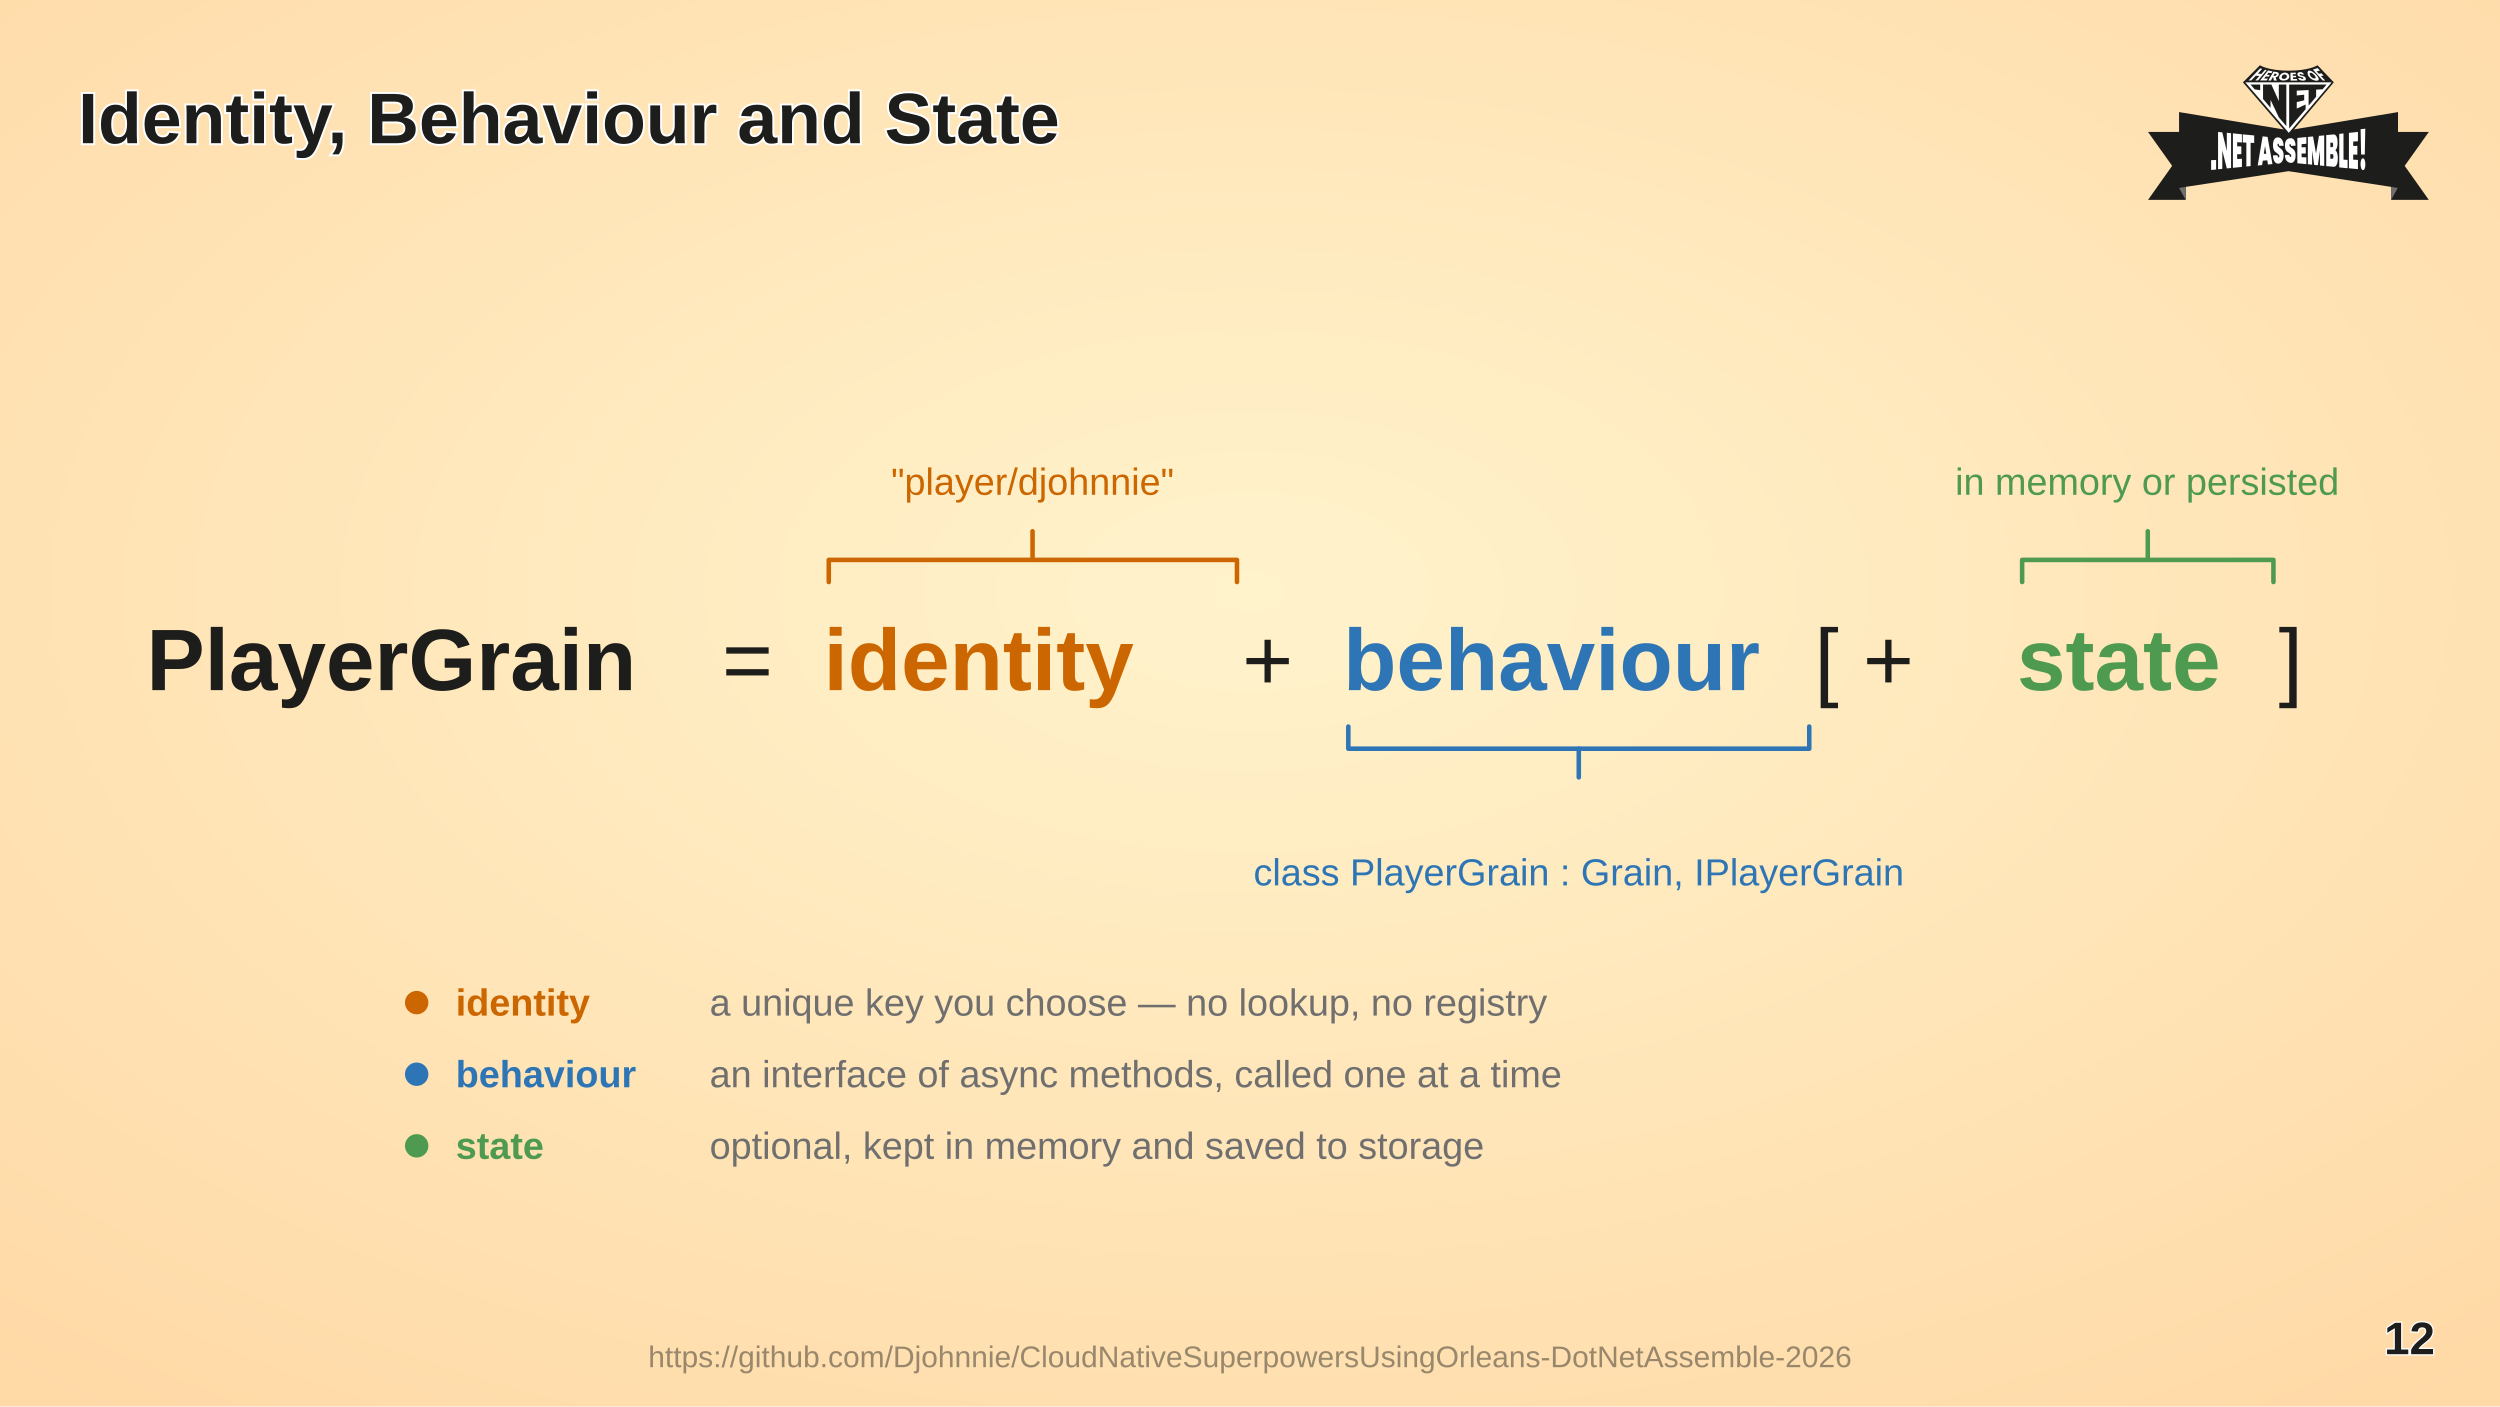
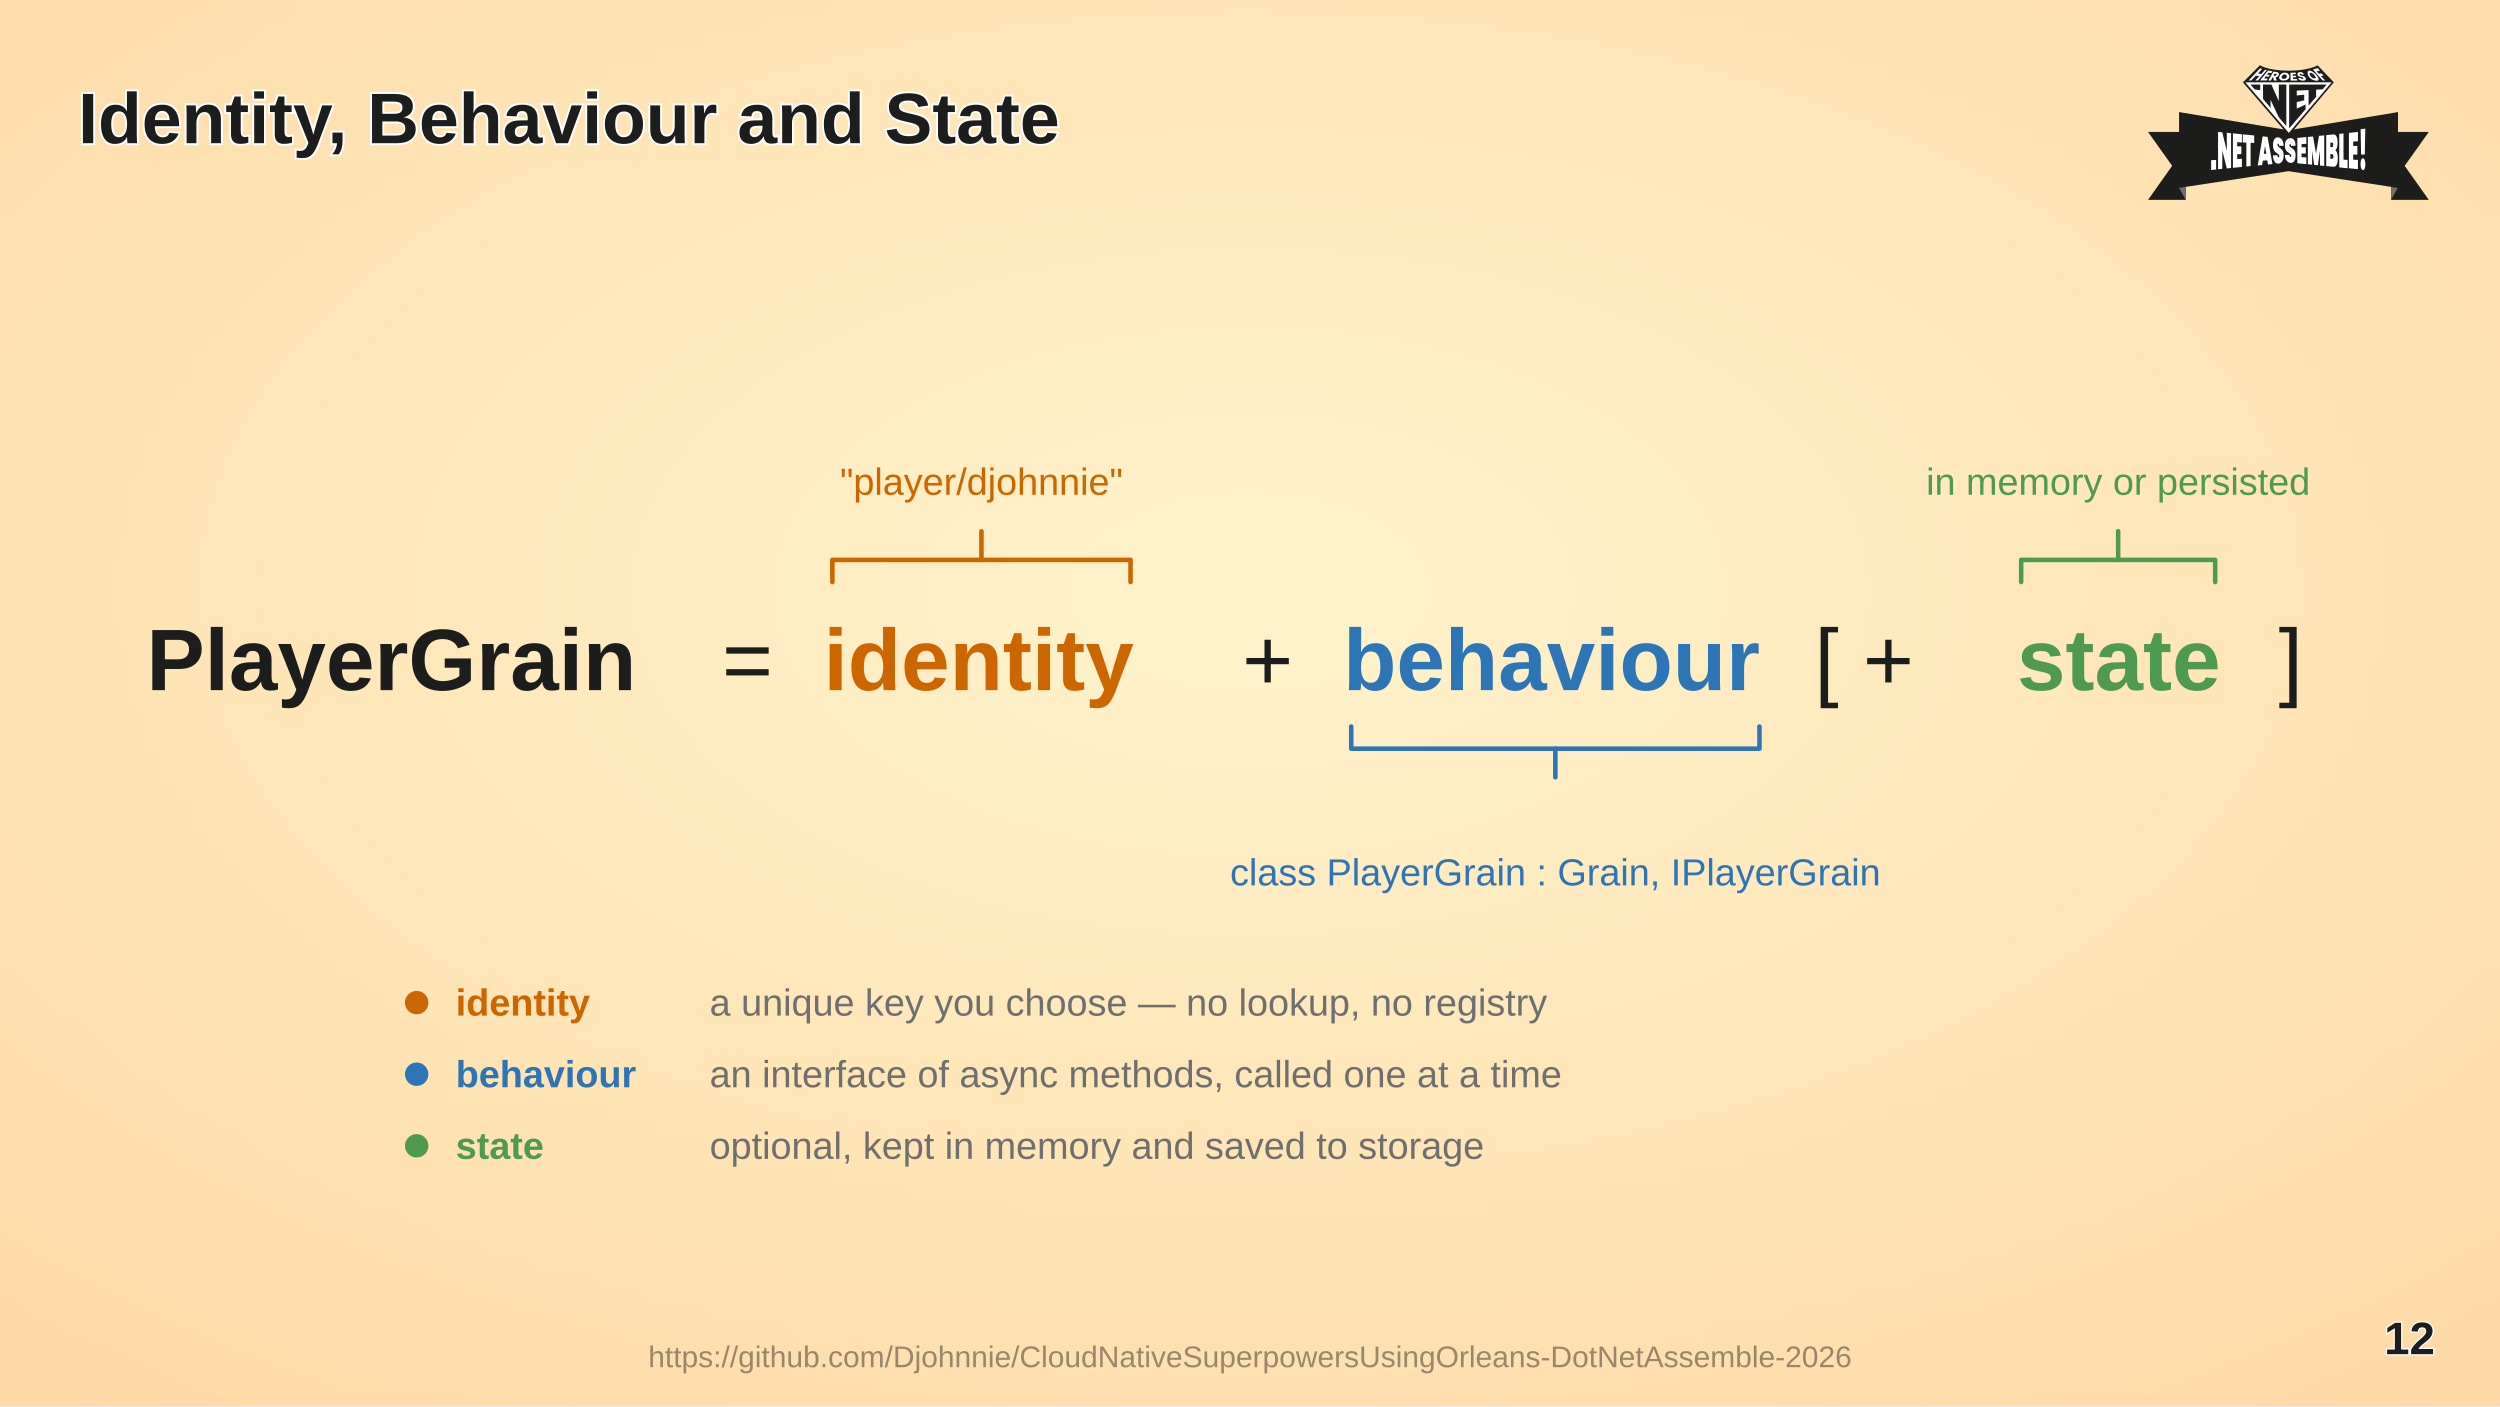
<svg xmlns="http://www.w3.org/2000/svg" version="1.1" width="3840" height="2160" viewBox="0 0 3840 2160">
  <defs>
    <radialGradient id="bgGradient" cx="50%" cy="42%" r="75%" gradientUnits="objectBoundingBox">
      <stop offset="0" style="stop-color:#FFF3CC" />
      <stop offset="1" style="stop-color:#FFD9A6" />
    </radialGradient>
  </defs>
  <rect x="0" y="0" width="3840" height="2160" fill="url(#bgGradient)" />
  <text x="120" y="220" font-family="Arial, Helvetica, sans-serif" font-size="110" font-weight="bold" fill="#1D1D1B" stroke="#FFFFFF" stroke-width="6" paint-order="stroke">Identity, Behaviour and State</text>
  <svg x="3290" y="90" width="450" height="228.4" viewBox="0 0 351 178" preserveAspectRatio="xMidYMid meet">
    <style type="text/css">
	.st0{fill:#1D1D1B;}
	.st1{fill:#706F6F;}
	.st2{fill:#FFFFFF;}
</style>
    <polygon class="st0" points="343.7,87.8 306.8,87.8 306.8,64 175.6,85.8 44.5,64 44.5,87.8 7.3,87.8 36.2,128.4 7.3,169.2   52.5,169.2 52.5,153.6 175.6,134.8 298.5,153.6 298.5,169.2 343.7,169.2 314.8,128.4 " />
    <polygon class="st1" points="44.5,154.9 52.5,169.2 52.5,153.6 " />
    <polygon class="st1" points="298.5,169.2 306.5,154.9 298.5,153.6 " />
    <g>
      <path class="st2" d="M106.8,131c-2,0.2-3.1,0.3-5.1,0.5c-1.8-7.2-3.6-14.3-5.4-21.5v22c-2,0.2-3.1,0.3-5.1,0.5V87.8   c2,0.2,3.1,0.3,5.1,0.5c1.8,7.5,3.6,14.9,5.4,22.4V88.8c2,0.2,3.1,0.3,5.1,0.5V131z" />
      <path class="st2" d="M114.1,100.1v4.9c2,0.1,3,0.1,5,0.1v9.3c-2,0-3,0.1-5,0.1v5.7c2.3-0.1,3.4-0.2,5.7-0.3v9.8   c-3.6,0.4-7.2,0.7-10.8,1.1V89.5c3.6,0.4,7.2,0.7,10.8,1.1v9.8C117.6,100.3,116.4,100.2,114.1,100.1" />
      <path class="st2" d="M134.5,92v9c-1.7-0.1-2.6-0.1-4.3-0.2v27.9c-2,0.2-3.1,0.3-5.1,0.5v-28.6c-1.7-0.1-2.6-0.1-4.3-0.2v-9.7   C125.4,91.1,130,91.6,134.5,92" />
      <path class="st2" d="M149,114c-0.5-3.1-1-6.2-1.5-9.4c-0.5,3.1-1,6.3-1.5,9.4C147.2,114,147.8,114,149,114 M150.2,121.8   c-2.2,0.1-3.2,0.2-5.4,0.4c-0.3,2.1-0.5,3.1-0.8,5.3c-2.1,0.2-3.2,0.3-5.3,0.5c1.9-11.6,3.9-23.3,5.9-34.9c2.3,0.2,3.5,0.3,5.9,0.6   c1.9,10.9,3.9,21.7,5.9,32.6c-2.1,0.2-3.2,0.3-5.4,0.5C150.7,124.7,150.5,123.7,150.2,121.8" />
      <path class="st2" d="M159.1,123.6c-1.6-2.1-2-5-2.1-7.7c2.2-0.1,3.2-0.1,5.4-0.2c0.1,1.8,0.5,2.6,1.2,2.6c0.3,0,0.5-0.1,0.7-0.4   c0.2-0.3,0.3-0.6,0.3-1.2c0-0.7-0.2-1.3-0.6-1.7c-0.4-0.4-1.1-0.9-1.9-1.5c-1-0.7-1.9-1.4-2.6-2c-0.7-0.7-1.3-1.7-1.8-3   c-0.5-1.3-0.7-3-0.7-5.1c0-2.1,0.3-3.8,0.8-5.2c0.5-1.4,1.3-2.4,2.2-3.1c0.9-0.6,2-0.9,3.2-0.8c2,0.2,3.6,1.2,4.7,3   c1.3,1.9,1.9,4.9,1.8,7.2c-2.2-0.1-3.3-0.1-5.5-0.2c0-0.9-0.1-1.5-0.3-1.9c-0.2-0.4-0.5-0.6-0.8-0.6c-0.2,0-0.4,0.1-0.5,0.4   c-0.1,0.3-0.2,0.6-0.2,1.1c0,0.7,0.2,1.3,0.6,1.7c0.4,0.5,1.1,1,1.9,1.7c1,0.7,1.9,1.4,2.5,2.1c0.7,0.7,1.2,1.5,1.7,2.7   c0.5,1.1,0.7,2.5,0.7,4.3c0,1.8-0.2,3.4-0.7,4.9c-0.5,1.5-1.2,2.6-2.1,3.5c-0.9,0.9-2,1.4-3.3,1.6   C161.9,125.9,160.3,125.2,159.1,123.6" />
      <path class="st2" d="M173.4,122.4c-1.5-1.8-2.1-4.8-2.1-7c2.2-0.1,3.2-0.2,5.4-0.1c0.1,1.6,0.5,2.5,1.2,2.5c0.3,0,0.5-0.1,0.7-0.3   c0.2-0.2,0.3-0.6,0.3-1.1c0-0.7-0.2-1.2-0.6-1.7c-0.4-0.4-1.1-0.9-1.9-1.5c-1-0.7-1.9-1.3-2.6-1.9c-0.7-0.6-1.3-1.5-1.8-2.7   c-0.5-1.2-0.7-2.8-0.7-4.6c0-1.9,0.3-3.5,0.8-4.8c0.5-1.3,1.3-2.2,2.2-2.8c0.9-0.6,2-1,3.2-1.1c2-0.2,3.6,0.5,4.7,2   c1.4,1.8,1.9,4.8,1.8,7c-2.2,0.1-3.3,0.1-5.5,0.2c0-0.8-0.1-1.4-0.3-1.7c-0.2-0.3-0.5-0.5-0.8-0.5c-0.2,0-0.4,0.1-0.5,0.4   c-0.1,0.3-0.2,0.6-0.2,1.1c0,0.6,0.2,1.2,0.6,1.6c0.4,0.4,1.1,0.9,1.9,1.5c1,0.7,1.9,1.3,2.5,1.9c0.7,0.6,1.2,1.5,1.7,2.7   c0.5,1.2,0.7,2.6,0.7,4.4c0,1.8-0.2,3.5-0.7,4.9c-0.5,1.4-1.2,2.5-2.1,3.2c-0.9,0.7-2,1-3.3,0.9   C176.3,124.6,174.7,123.9,173.4,122.4" />
      <path class="st2" d="M191.3,102.4v3.8c2-0.1,3-0.1,5-0.1v7.6c-2,0-3-0.1-5-0.1v4.4c2.3,0.1,3.4,0.2,5.7,0.3v8.1   c-3.6-0.4-7.2-0.7-10.8-1.1V95c3.6-0.4,7.2-0.7,10.8-1.1v8.1C194.7,102.2,193.6,102.2,191.3,102.4" />
      <path class="st2" d="M218.4,91.9v36.6c-2-0.2-3-0.3-5.1-0.5v-17.8c-0.8,5.8-1.7,11.7-2.5,17.5c-1.7-0.2-2.6-0.3-4.4-0.4   c-0.8-5.7-1.7-11.4-2.5-17.1v16.8c-2-0.2-3.1-0.3-5.1-0.5V93.8c2.5-0.2,3.7-0.4,6.2-0.6c1.2,6.8,2.4,13.7,3.6,20.5   c1.2-7.1,2.3-14.1,3.5-21.2C214.7,92.2,215.9,92.1,218.4,91.9" />
      <path class="st2" d="M229.1,119.2c0.2-0.4,0.3-1.1,0.3-2c0-1.9-0.5-2.8-1.4-2.8c-0.9,0-1.4,0-2.3,0v5.4c0.9,0,1.4,0.1,2.3,0.1   C228.6,119.8,228.9,119.6,229.1,119.2 M225.8,106c0.8,0,1.2,0,2,0c0.5,0,0.8-0.2,1-0.7c0.2-0.4,0.3-1.1,0.3-2   c0-0.9-0.1-1.6-0.3-2.1c-0.2-0.4-0.6-0.7-1-0.6c-0.8,0-1.2,0.1-2,0.1V106z M233.9,113.1c0.5,1.7,0.8,3.8,0.8,6.1   c0,2.7-0.2,5.6-1.4,7.9c-0.9,1.8-2.3,2.6-4,2.4c-2.8-0.3-5.7-0.6-8.5-0.8V91.6c2.8-0.3,5.5-0.5,8.3-0.8c1.7-0.2,3,0.6,3.9,2.2   c1.3,2.3,1.4,5.1,1.4,7.6c0.1,2.3-0.2,4.3-0.7,5.9c-0.5,1.6-1.2,2.6-2,3.2C232.6,110.2,233.3,111.4,233.9,113.1" />
      <path class="st2" d="M241.5,121c2,0.1,2.9,0.2,4.9,0.3v10c-3.3-0.3-6.7-0.7-10-1V90.1c2-0.2,3.1-0.3,5.1-0.5V121z" />
      <path class="st2" d="M253.1,99.3v5.3c2-0.1,3-0.1,5-0.1V115c-2,0-3-0.1-5-0.1v6.1c2.3,0.1,3.4,0.2,5.7,0.3v11.1   c-3.6-0.4-7.2-0.7-10.8-1.1V88.9c3.6-0.4,7.2-0.7,10.8-1.1V99C256.5,99.1,255.4,99.2,253.1,99.3" />
      <path class="st2" d="M267.6,83.9c-0.2,10.3-0.4,20.6-0.6,31c-1.7,0-2.6-0.1-4.4-0.1c-0.2-10.1-0.4-20.2-0.6-30.3   C264.3,84.3,265.4,84.2,267.6,83.9 M262.7,131.3c-0.5-1.4-0.8-3-0.8-5c0-2,0.3-3.7,0.8-5s1.2-2,2.1-1.9c0.9,0,1.6,0.7,2.1,2.1   c0.5,1.4,0.8,3.1,0.8,5.2c0,2.1-0.3,3.7-0.8,5c-0.5,1.3-1.2,1.9-2.1,1.8C263.9,133.4,263.2,132.7,262.7,131.3" />
    </g>
    <polygon class="st2" points="82.9,121.6 88.9,121.4 88.9,132.8 82.9,133.4 " />
    <g>
      <path class="st2" d="M228.5,28.4l-52.6,62.1l-53.5-62.1l19.1-19.3c0,0,10.1,6.3,34.4,6.3c24.3,0,34.4-6.3,34.4-6.3L228.5,28.4z" />
      <path class="st0" d="M176,92.1L121,28.4l20.4-20.5l0.7,0.4c0.1,0.1,10.2,6.1,33.8,6.1s33.7-6,33.8-6.1l0.7-0.4l0.6,0.6l18.9,19.9   L176,92.1z M123.9,28.5l52.1,60.4l51.2-60.4l-17-18c-1.1,0.6-3.6,1.7-7.6,2.8c-5.1,1.4-13.9,3.2-26.6,3.2c-7,0-17.3-0.6-26.6-3.2   c-4-1.1-6.5-2.3-7.6-2.8L123.9,28.5z" />
      <path class="st0" d="M122.4,28.4h106.1L210.3,9.2c0,0-9.2,6.1-34.4,6.1c-25.2,0-34.4-6.1-34.4-6.1L122.4,28.4z" />
      <path class="st2" d="M149.6,13.7c-3.4,4.2-7,8.2-10.5,12.4c-1.3,0-1.9,0-3.2,0c1.6-1.8,3.2-3.6,4.8-5.3c-1.7-0.2-2.6-0.2-4.3-0.4   c-1.8,1.9-3.6,3.8-5.4,5.7c-1.3,0-1.9,0-3.2,0c4.6-4.8,9.3-9.6,13.8-14.5c1,0.3,1.4,0.4,2.4,0.7c-1.6,1.8-3.3,3.7-5,5.5   c1.6,0.3,2.4,0.4,4,0.6c1.5-1.7,3-3.4,4.5-5.1C148.3,13.4,148.7,13.5,149.6,13.7" />
      <path class="st2" d="M151.5,16.9c-0.7,0.9-1,1.4-1.7,2.3c1.3,0.2,2,0.2,3.4,0.4c-0.5,0.8-0.8,1.2-1.3,2c-1.5-0.1-2.2-0.1-3.6-0.3   c-0.8,1-1.1,1.5-1.9,2.5c1.8,0.1,2.7,0.1,4.5,0.1c-0.5,0.9-0.8,1.3-1.4,2.2c-2.7,0-5.3,0-8,0c3.2-4,6.5-7.9,9.7-12   c2.1,0.5,3.1,0.7,5.2,1.1c-0.5,0.9-0.8,1.3-1.3,2.2C153.6,17.2,152.9,17.1,151.5,16.9" />
      <path class="st2" d="M157.5,20.5c0.7,0,1,0.1,1.7,0.1c0.5,0,0.9-0.1,1.3-0.3c0.3-0.2,0.6-0.5,0.8-0.9c0.2-0.4,0.2-0.7,0-0.9   c-0.1-0.2-0.4-0.4-0.9-0.4c-0.6-0.1-0.9-0.1-1.5-0.2C158.3,19,158,19.5,157.5,20.5 M158.1,26.2c-0.4-1.6-0.6-2.4-0.8-3.9   c-0.3,0-0.4,0-0.7,0c-0.8,1.5-1.2,2.3-2,3.9c-1.3,0-1.9,0-3.2,0c2.1-3.6,4.2-7.1,6.2-10.7c1.4,0.2,2.2,0.4,3.7,0.5   c0.7,0.1,1.3,0.3,1.8,0.7c0.4,0.3,0.7,0.8,0.9,1.3c0.1,0.5,0.1,1-0.1,1.6c-0.2,0.6-0.6,1.2-1.3,1.7c-0.6,0.5-1.4,0.8-2.4,1   c0.4,1.6,0.7,2.4,1.4,4C160.2,26.2,159.5,26.2,158.1,26.2" />
      <path class="st2" d="M172.5,23.5c0.6-0.5,1-1.1,1.1-1.9c0.1-0.8-0.1-1.4-0.6-1.9c-0.5-0.5-1.1-0.8-2-0.8c-0.9,0-1.6,0.2-2.2,0.7   c-0.6,0.5-1.1,1.1-1.3,1.9c-0.2,0.8-0.1,1.5,0.4,2c0.5,0.5,1.2,0.8,2.2,0.8C171.1,24.2,171.9,23.9,172.5,23.5 M166.5,25.7   c-0.9-0.4-1.5-1-1.9-1.8c-0.3-0.8-0.3-1.6,0-2.5c0.3-0.9,0.8-1.7,1.6-2.5s1.5-1.3,2.5-1.7c0.9-0.4,1.8-0.6,2.8-0.5   c1,0,1.8,0.3,2.6,0.7c0.8,0.4,1.4,1,1.8,1.7s0.7,1.5,0.7,2.4c0,0.9-0.3,1.7-0.9,2.4c-0.6,0.7-1.4,1.3-2.5,1.7   c-1,0.4-2.2,0.6-3.4,0.6C168.5,26.3,167.4,26.1,166.5,25.7" />
      <path class="st2" d="M180.6,18.7c0.1,0.8,0.1,1.1,0.2,1.9c1.5,0,2.2,0,3.7-0.1c0.1,0.7,0.2,1.1,0.3,1.8c-1.5,0-2.3,0-3.9,0.1   c0.1,0.8,0.1,1.2,0.2,2c1.8,0,2.8,0,4.6,0c0.2,0.8,0.2,1.1,0.4,1.9c-2.7,0-5.3,0-8,0c-0.1-3.1-0.1-6.2-0.2-9.4   c2.5,0,3.7-0.1,6.2-0.2c0.2,0.8,0.2,1.2,0.4,1.9C183,18.6,182.2,18.7,180.6,18.7" />
      <path class="st2" d="M190.3,26c-0.8-0.2-1.5-0.6-2.1-1.1c-0.6-0.5-0.9-1-1.1-1.6c1.3,0,1.9,0,3.2-0.1c0.2,0.4,0.4,0.6,0.7,0.8   c0.3,0.2,0.7,0.3,1.2,0.3c0.5,0,0.8-0.1,1-0.3c0.2-0.2,0.2-0.4,0.1-0.7c-0.1-0.2-0.3-0.4-0.5-0.6c-0.3-0.2-0.6-0.3-0.9-0.4   c-0.3-0.1-0.8-0.2-1.3-0.3c-0.8-0.2-1.5-0.3-2-0.5c-0.5-0.2-1-0.4-1.4-0.8c-0.4-0.4-0.7-0.8-0.9-1.4c-0.2-0.9,0-1.6,0.5-2.2   c0.6-0.6,1.4-0.9,2.5-1c1.1-0.1,2.1,0.1,2.9,0.6c0.9,0.5,1.5,1.2,2,2.2c-1,0.1-1.6,0.1-2.7,0.2c-0.1-0.3-0.4-0.6-0.7-0.7   c-0.3-0.2-0.6-0.2-1-0.2c-0.3,0-0.5,0.1-0.7,0.3c-0.1,0.2-0.2,0.4-0.1,0.7c0.1,0.3,0.3,0.6,0.7,0.7c0.4,0.2,1,0.3,1.8,0.5   c0.8,0.2,1.5,0.4,2,0.5c0.5,0.2,1,0.5,1.5,0.8c0.5,0.4,0.9,0.9,1.2,1.5c0.3,0.6,0.3,1.1,0.2,1.6c-0.1,0.5-0.5,0.9-1.1,1.2   c-0.6,0.3-1.4,0.4-2.4,0.4C192,26.4,191.1,26.2,190.3,26" />
      <path class="st2" d="M208.2,22.7c0-0.7-0.5-1.5-1.3-2.6c-0.9-1.1-1.8-1.9-2.7-2.5c-0.9-0.6-1.7-0.8-2.3-0.7c-0.7,0.1-1,0.5-1,1.2   c0,0.7,0.3,1.5,0.9,2.5c0.7,1,1.4,1.8,2.3,2.3c0.9,0.6,1.8,0.9,2.7,0.8C207.8,23.7,208.2,23.4,208.2,22.7 M205.3,25.6   c-1.3-0.5-2.4-1.2-3.4-2c-1-0.8-1.8-1.8-2.4-2.8c-0.6-1.1-0.9-2-1-2.9c-0.1-0.9,0-1.7,0.2-2.3c0.3-0.6,0.7-1.1,1.4-1.2   c0.7-0.2,1.5-0.1,2.5,0.3s2.1,1.1,3.3,2c1.2,0.9,2.4,2,3.5,3.3s1.8,2.4,2.2,3.4c0.4,1,0.3,1.8-0.1,2.3c-0.5,0.5-1.3,0.8-2.4,0.8   C207.8,26.4,206.6,26.1,205.3,25.6" />
      <path class="st2" d="M210.6,11.3c1.1,1.2,1.6,1.8,2.7,3c-1.7,0.4-2.5,0.6-4,0.9c1.1,1.2,1.6,1.8,2.6,2.9c1.2-0.2,1.8-0.3,3.2-0.5   c1,1.1,1.6,1.7,2.6,2.8c-1.4,0.1-2.1,0.2-3.4,0.3c1.7,1.8,3.5,3.7,5.3,5.5c-1.2,0-1.8,0-3,0c-4-4.3-7.9-8.7-11.7-13.2   C206.9,12.5,208,12.1,210.6,11.3" />
    </g>
    <polygon class="st0" points="173,80.8 164,70.3 154.1,49.3 154.1,58.9 145.1,48.3 145.1,31 155.1,31 164,50.9 164,31 173,31 " />
    <polygon class="st0" points="199.7,37.6 199.7,56.3 208.7,45.7 208.7,37.1 216.5,36.7 221.3,31 195.7,31 195,31 176.4,31   176.4,83.6 196.1,60.6 196.1,54.9 185.5,59.8 185.5,52 194.4,49.9 194.4,43.2 185.5,44.1 185.5,38.3 " />
    <polygon class="st0" points="135.1,36.8 141.7,37.8 141.7,31 130.1,31 " />
  </svg>
  <text x="225" y="1060" font-family="Arial, Helvetica, sans-serif" font-size="134" font-weight="bold" fill="#1D1D1B" text-anchor="start">PlayerGrain</text>
  <text x="1109" y="1060" font-family="Arial, Helvetica, sans-serif" font-size="134" font-weight="normal" fill="#1D1D1B" text-anchor="start"> = </text>
  <text x="1265" y="1060" font-family="Arial, Helvetica, sans-serif" font-size="134" font-weight="bold" fill="#CC6600" text-anchor="start">identity</text>
  <text x="1908" y="1060" font-family="Arial, Helvetica, sans-serif" font-size="134" font-weight="normal" fill="#1D1D1B" text-anchor="start"> + </text>
  <text x="2063" y="1060" font-family="Arial, Helvetica, sans-serif" font-size="134" font-weight="bold" fill="#2E75B6" text-anchor="start">behaviour</text>
  <text x="2787" y="1060" font-family="Arial, Helvetica, sans-serif" font-size="134" font-weight="normal" fill="#1D1D1B" text-anchor="start">  [ + </text>
  <text x="3098" y="1060" font-family="Arial, Helvetica, sans-serif" font-size="134" font-weight="bold" fill="#4E9A51" text-anchor="start">state</text>
  <text x="3500" y="1060" font-family="Arial, Helvetica, sans-serif" font-size="134" font-weight="normal" fill="#1D1D1B" text-anchor="start"> ]</text>
-   <path d="M 1273 894 L 1273 860 L 1900 860 L 1900 894" fill="none" stroke="#CC6600" stroke-width="7" stroke-linecap="round" stroke-linejoin="round" />
-   <path d="M 1586 860 L 1586 816" fill="none" stroke="#CC6600" stroke-width="7" stroke-linecap="round" stroke-linejoin="round" />
-   <text x="1586" y="760" font-family="Arial, Helvetica, sans-serif" font-size="58" font-weight="normal" fill="#CC6600" text-anchor="middle">"player/djohnnie"</text>
-   <path d="M 2071 1116 L 2071 1150 L 2779 1150 L 2779 1116" fill="none" stroke="#2E75B6" stroke-width="7" stroke-linecap="round" stroke-linejoin="round" />
-   <path d="M 2425 1150 L 2425 1194" fill="none" stroke="#2E75B6" stroke-width="7" stroke-linecap="round" stroke-linejoin="round" />
-   <text x="2425" y="1360" font-family="Arial, Helvetica, sans-serif" font-size="58" font-weight="normal" fill="#2E75B6" text-anchor="middle">class PlayerGrain : Grain, IPlayerGrain</text>
-   <path d="M 3106 894 L 3106 860 L 3492 860 L 3492 894" fill="none" stroke="#4E9A51" stroke-width="7" stroke-linecap="round" stroke-linejoin="round" />
-   <path d="M 3299 860 L 3299 816" fill="none" stroke="#4E9A51" stroke-width="7" stroke-linecap="round" stroke-linejoin="round" />
-   <text x="3298" y="760" font-family="Arial, Helvetica, sans-serif" font-size="58" font-weight="normal" fill="#4E9A51" text-anchor="middle">in memory or persisted</text>
+   <path d="M 1278.5 894 L 1278.5 860 L 1736.5 860 L 1736.5 894" fill="none" stroke="#CC6600" stroke-width="7" stroke-linecap="round" stroke-linejoin="round" />
+   <path d="M 1507.5 860 L 1507.5 816" fill="none" stroke="#CC6600" stroke-width="7" stroke-linecap="round" stroke-linejoin="round" />
+   <text x="1507.5" y="760" font-family="Arial, Helvetica, sans-serif" font-size="58" font-weight="normal" fill="#CC6600" text-anchor="middle">"player/djohnnie"</text>
+   <path d="M 2075.5 1116 L 2075.5 1150 L 2702.5 1150 L 2702.5 1116" fill="none" stroke="#2E75B6" stroke-width="7" stroke-linecap="round" stroke-linejoin="round" />
+   <path d="M 2389 1150 L 2389 1194" fill="none" stroke="#2E75B6" stroke-width="7" stroke-linecap="round" stroke-linejoin="round" />
+   <text x="2389" y="1360" font-family="Arial, Helvetica, sans-serif" font-size="58" font-weight="normal" fill="#2E75B6" text-anchor="middle">class PlayerGrain : Grain, IPlayerGrain</text>
+   <path d="M 3104.5 894 L 3104.5 860 L 3402.5 860 L 3402.5 894" fill="none" stroke="#4E9A51" stroke-width="7" stroke-linecap="round" stroke-linejoin="round" />
+   <path d="M 3253.5 860 L 3253.5 816" fill="none" stroke="#4E9A51" stroke-width="7" stroke-linecap="round" stroke-linejoin="round" />
+   <text x="3253.5" y="760" font-family="Arial, Helvetica, sans-serif" font-size="58" font-weight="normal" fill="#4E9A51" text-anchor="middle">in memory or persisted</text>
  <circle cx="640" cy="1540" r="18" fill="#CC6600" />
  <text x="700" y="1560" font-family="Arial, Helvetica, sans-serif" font-size="58" font-weight="bold" fill="#CC6600" text-anchor="start">identity</text>
  <text x="1090" y="1560" font-family="Arial, Helvetica, sans-serif" font-size="58" font-weight="normal" fill="#706F6F" text-anchor="start">a unique key you choose — no lookup, no registry</text>
  <circle cx="640" cy="1650" r="18" fill="#2E75B6" />
  <text x="700" y="1670" font-family="Arial, Helvetica, sans-serif" font-size="58" font-weight="bold" fill="#2E75B6" text-anchor="start">behaviour</text>
  <text x="1090" y="1670" font-family="Arial, Helvetica, sans-serif" font-size="58" font-weight="normal" fill="#706F6F" text-anchor="start">an interface of async methods, called one at a time</text>
  <circle cx="640" cy="1760" r="18" fill="#4E9A51" />
  <text x="700" y="1780" font-family="Arial, Helvetica, sans-serif" font-size="58" font-weight="bold" fill="#4E9A51" text-anchor="start">state</text>
  <text x="1090" y="1780" font-family="Arial, Helvetica, sans-serif" font-size="58" font-weight="normal" fill="#706F6F" text-anchor="start">optional, kept in memory and saved to storage</text>
-   <text x="1920" y="2100" font-family="Arial, Helvetica, sans-serif" font-size="46" font-weight="normal" fill="#1D1D1B" fill-opacity="0.45" text-anchor="middle">https://github.com/Djohnnie/CloudNativeSuperpowersUsingOrleans-DotNetAssemble-2026</text>
+   <a href="https://github.com/Djohnnie/CloudNativeSuperpowersUsingOrleans-DotNetAssemble-2026">
+     <text x="1920" y="2100" font-family="Arial, Helvetica, sans-serif" font-size="46" font-weight="normal" fill="#1D1D1B" fill-opacity="0.45" text-anchor="middle">https://github.com/Djohnnie/CloudNativeSuperpowersUsingOrleans-DotNetAssemble-2026</text>
+   </a>
  <text x="3740" y="2080" font-family="Arial, Helvetica, sans-serif" font-size="70" font-weight="bold" fill="#1D1D1B" stroke="#FFFFFF" stroke-width="4" paint-order="stroke" text-anchor="end">12</text>
</svg>
